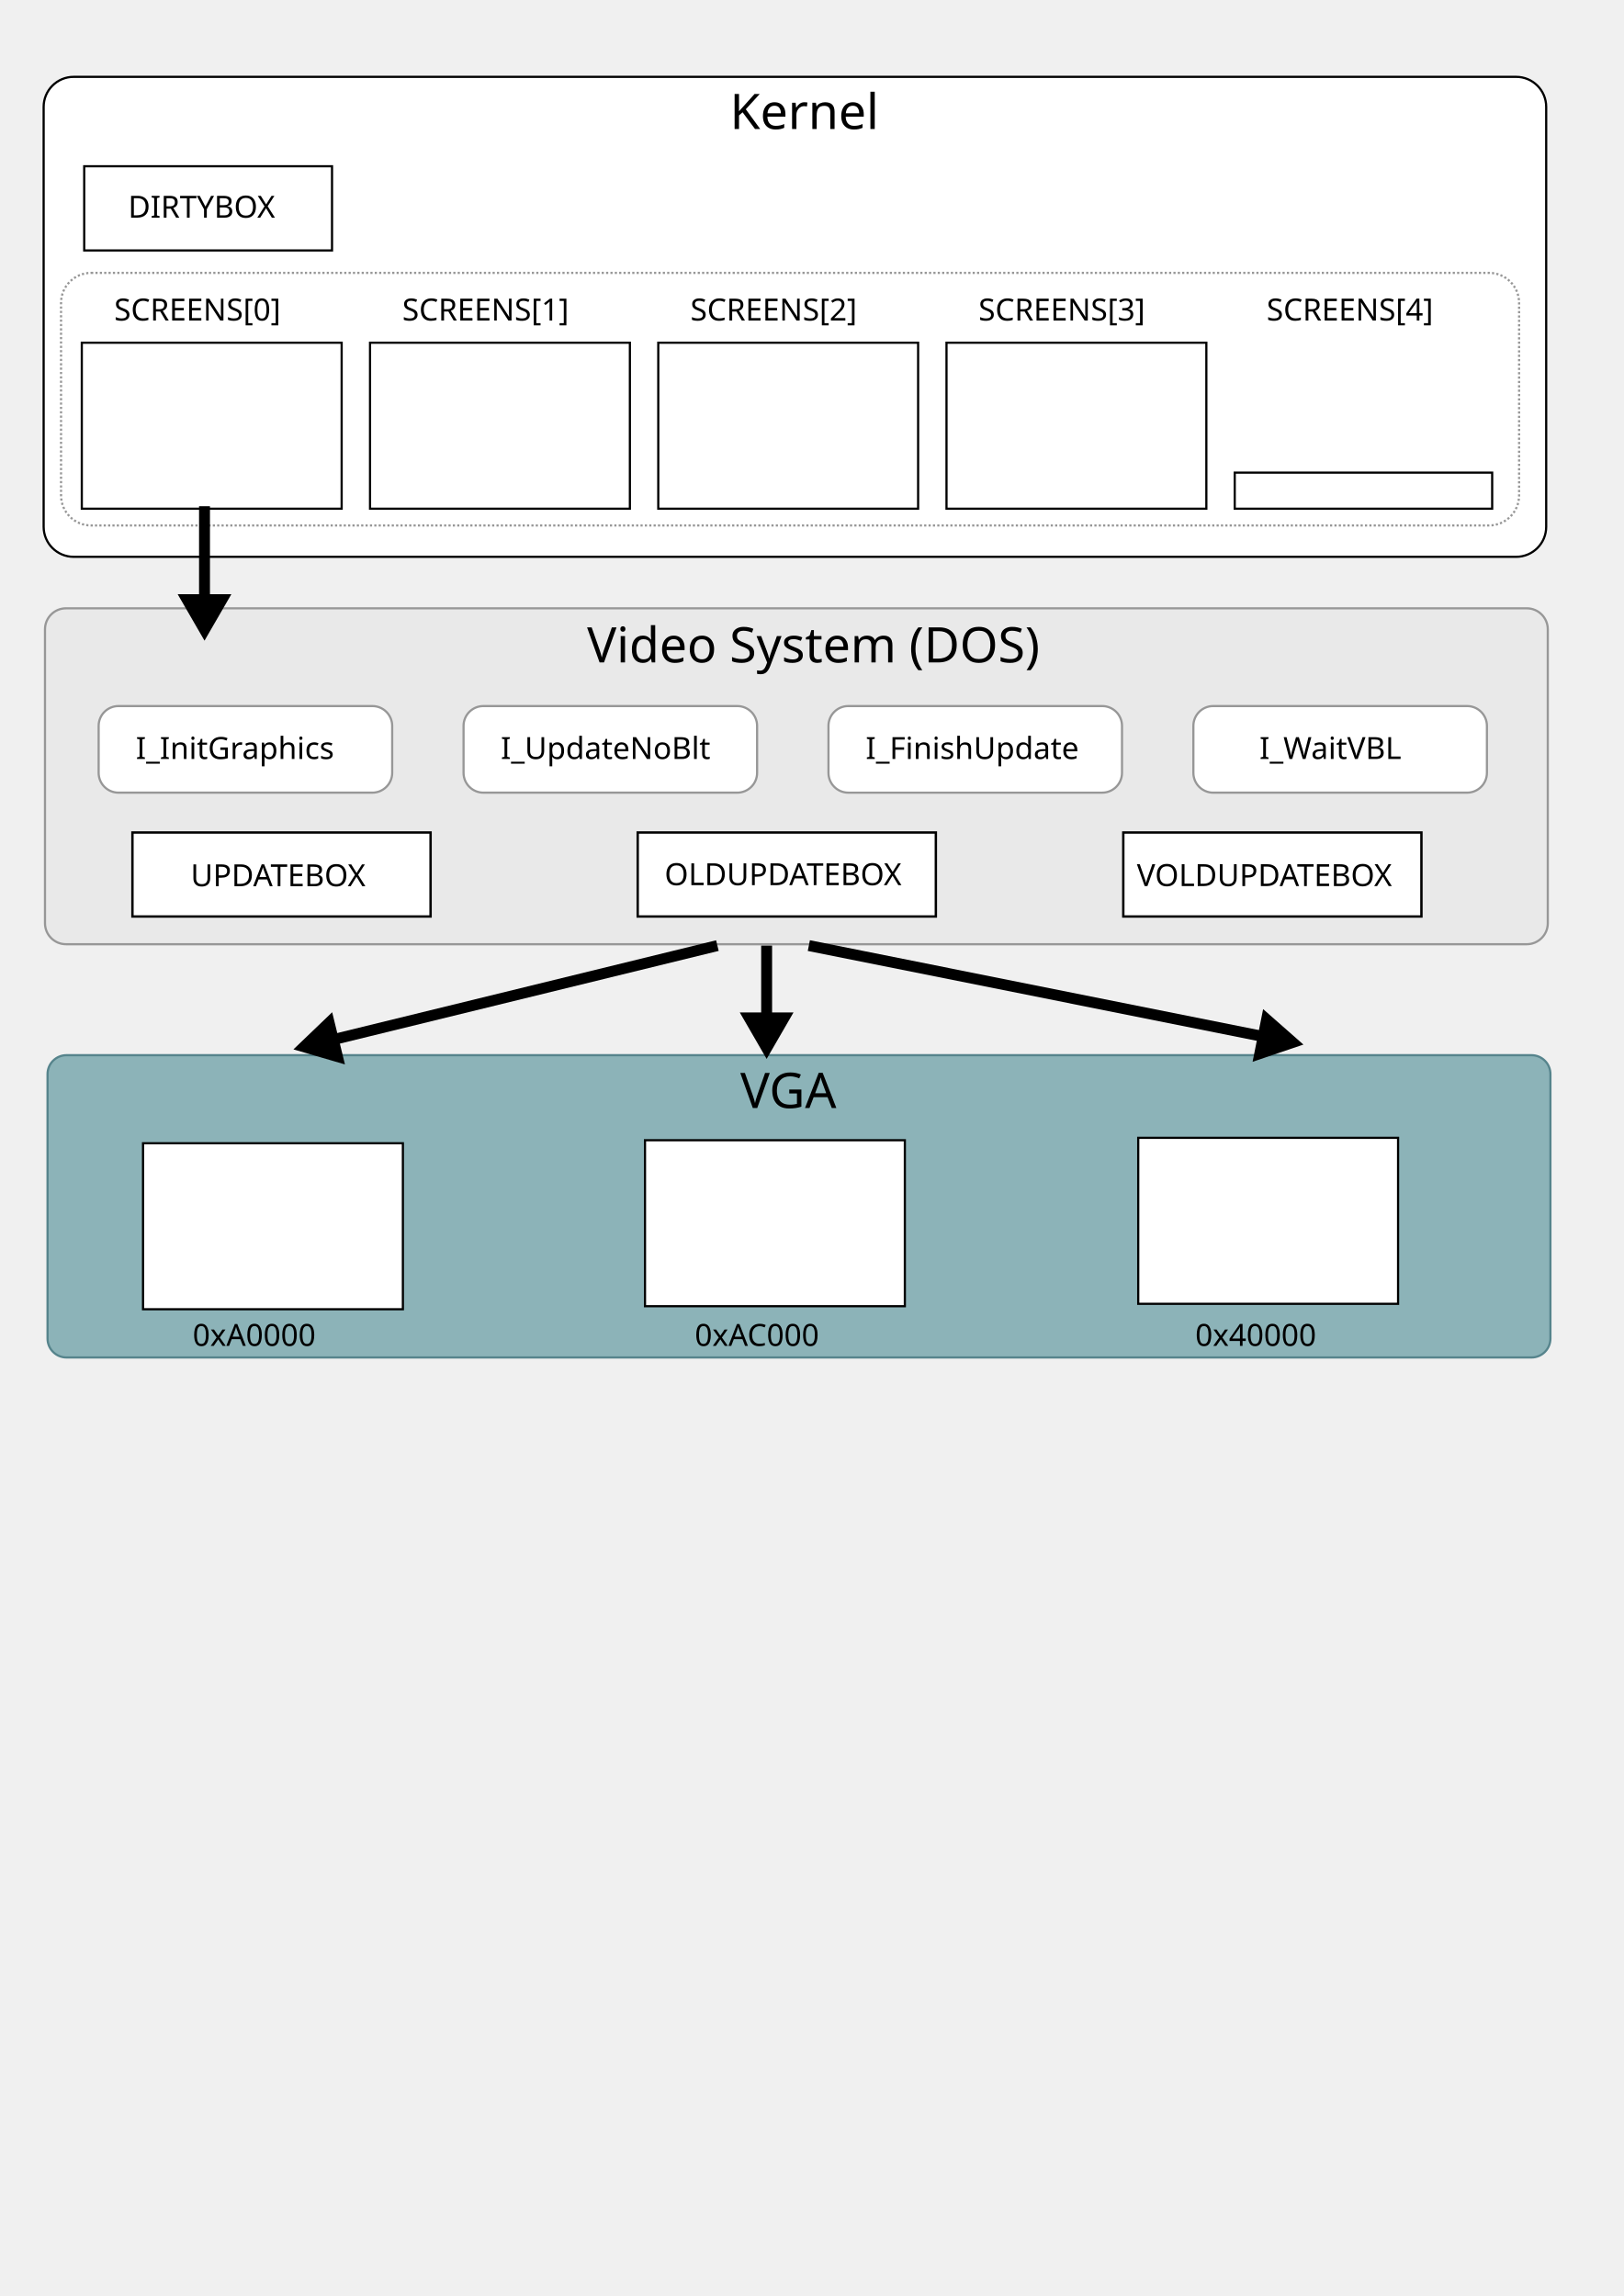
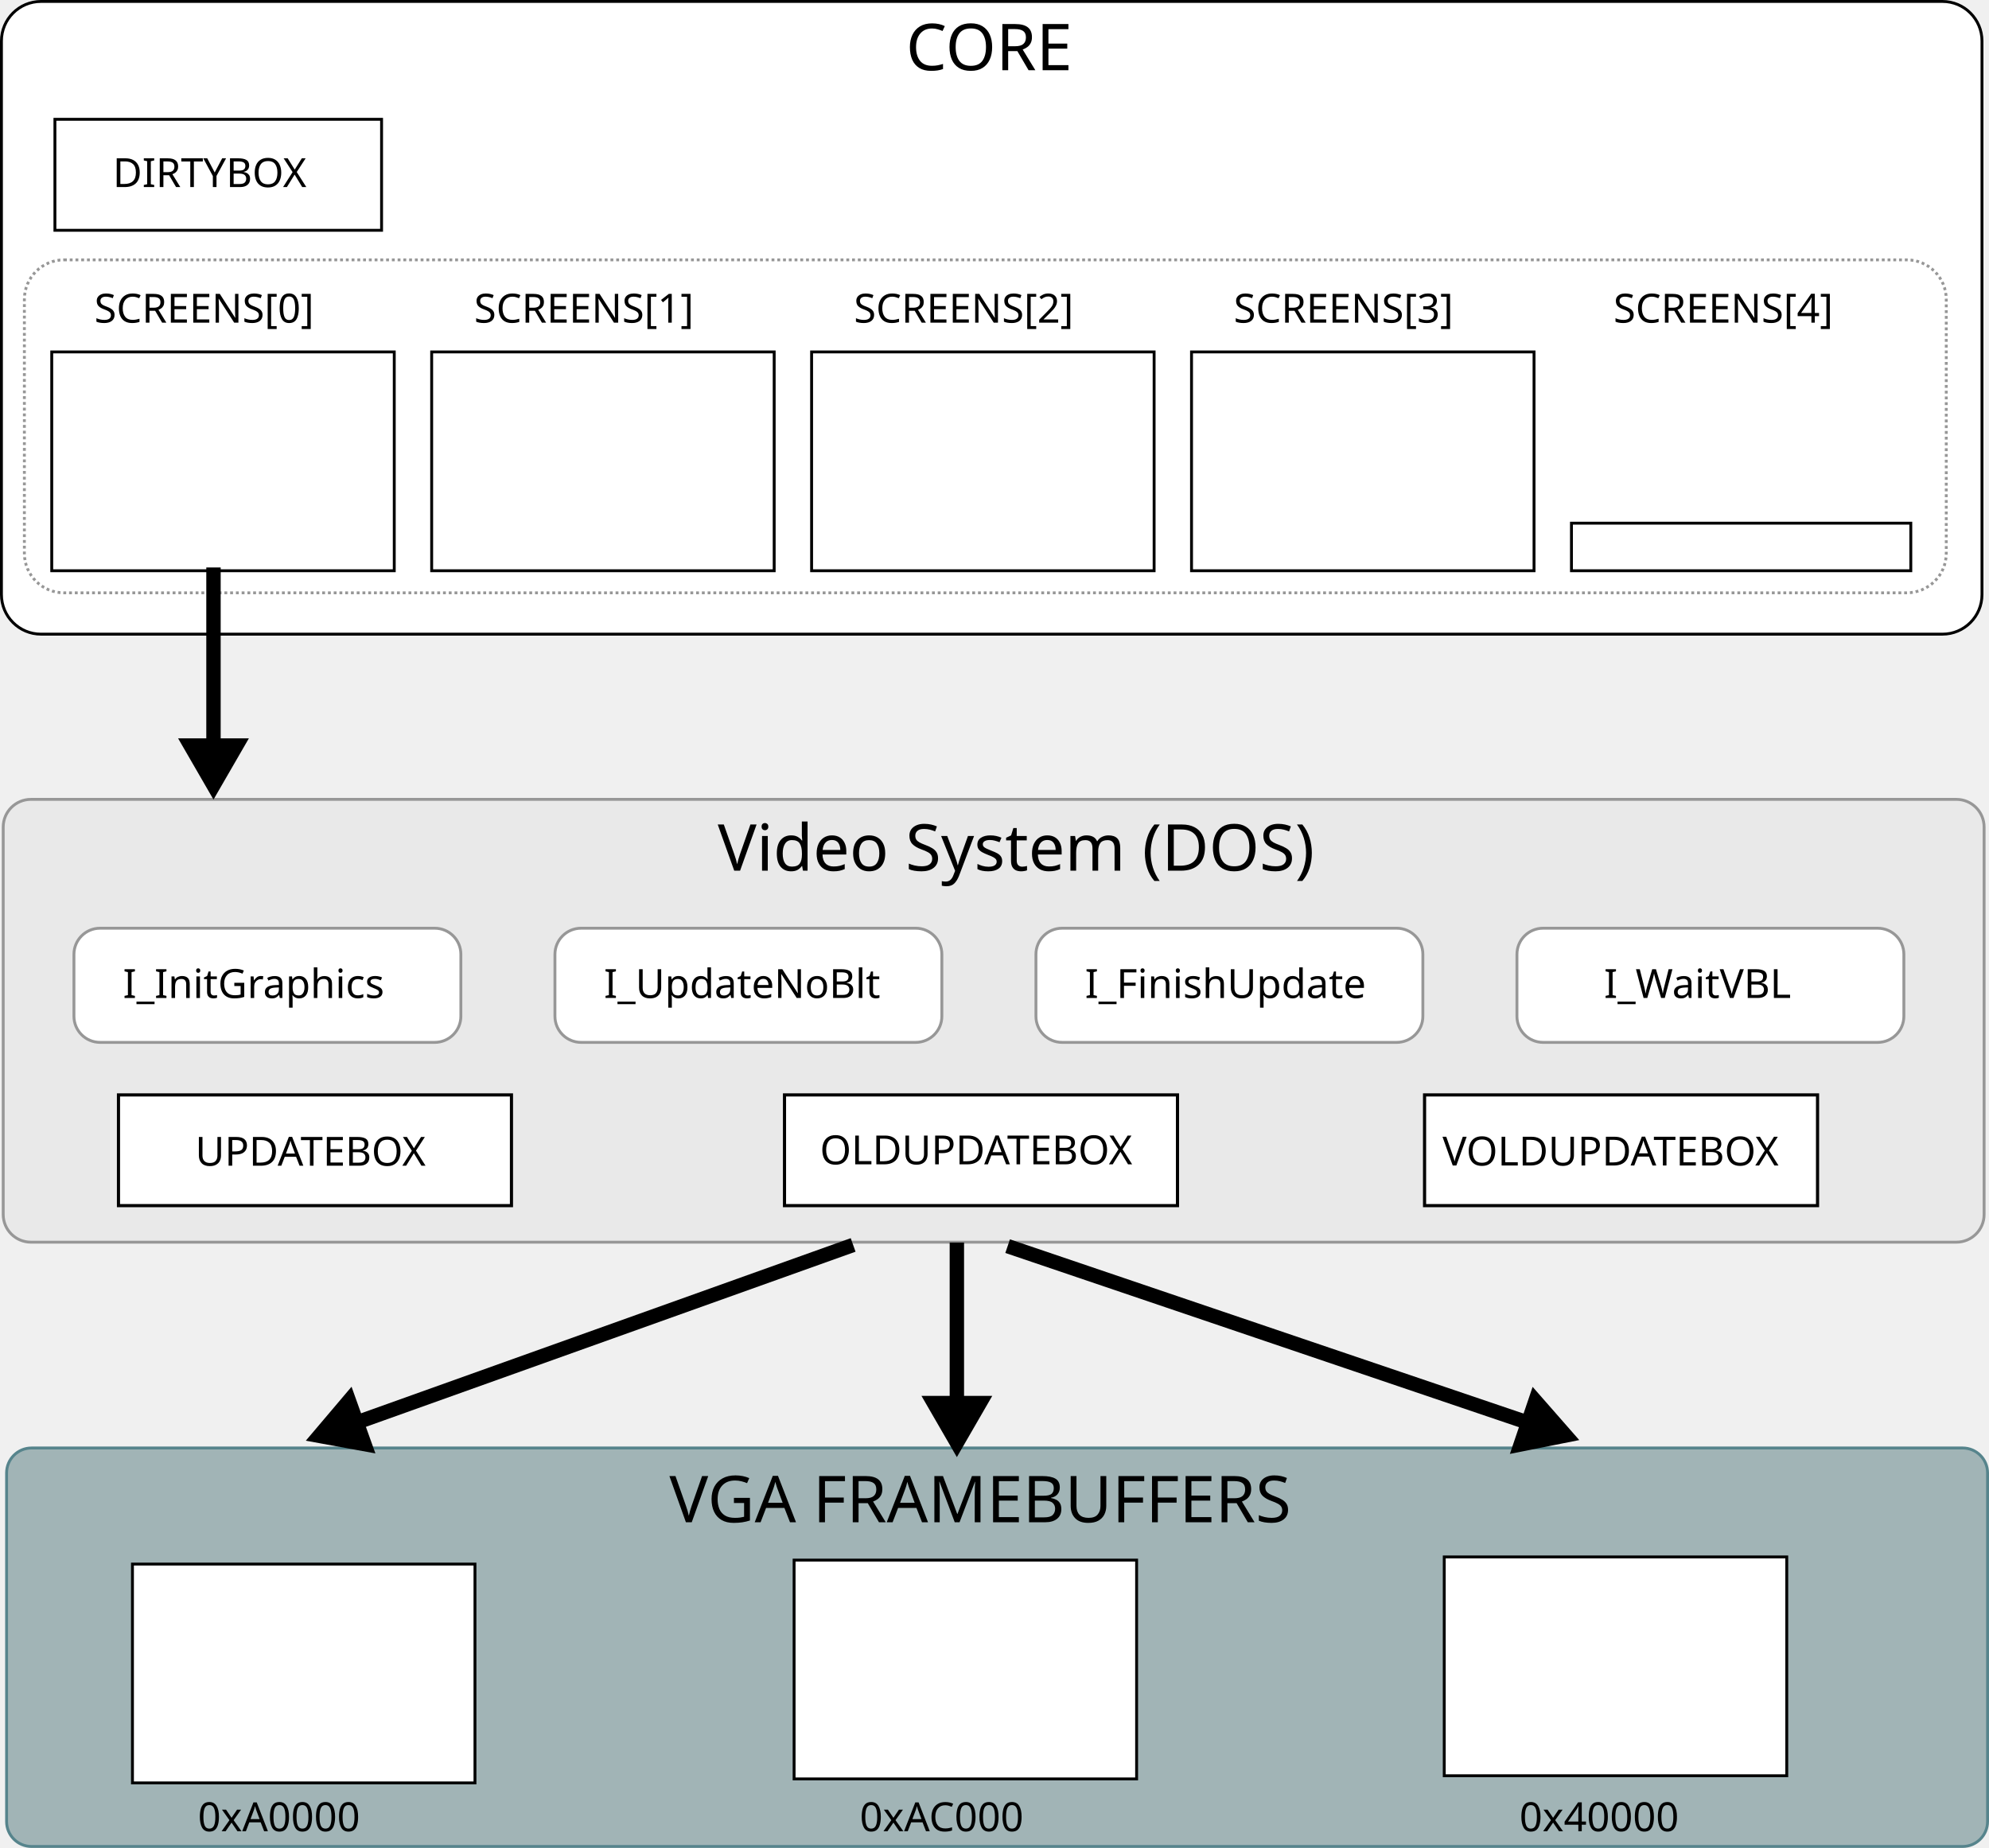
- <svg xmlns="http://www.w3.org/2000/svg" width="210mm" height="297mm" viewBox="0 0 744.094 1052.362" id="svg2" version="1.1">
+ <svg xmlns="http://www.w3.org/2000/svg" width="195.159mm" height="181.333mm" viewBox="0 0 691.508 642.519" id="svg2" version="1.1">
  <defs id="defs4">
-     <marker orient="auto" refY="0.0" refX="0.0" id="TriangleOutM" style="overflow:visible">
-       <path id="path4949" d="M 5.77,0.0 L -2.88,5.0 L -2.88,-5.0 L 5.77,0.0 z " style="fill-rule:evenodd;stroke:#000000;stroke-width:1pt;stroke-opacity:1;fill:#000000;fill-opacity:1" transform="scale(0.4)" />
+     <marker orient="auto" refY="0" refX="0" id="TriangleOutM" style="overflow:visible">
+       <path id="path4949" d="m 5.77,0 -8.65,5 0,-10 8.65,5 z" style="fill:#000000;fill-opacity:1;fill-rule:evenodd;stroke:#000000;stroke-width:1pt;stroke-opacity:1" transform="scale(0.4,0.4)" />
    </marker>
    <marker orient="auto" refY="0" refX="0" id="TriangleOutM-5" style="overflow:visible">
      <path id="path4949-4" d="m 5.77,0 -8.65,5 0,-10 8.65,5 z" style="fill:#000000;fill-opacity:1;fill-rule:evenodd;stroke:#000000;stroke-width:1pt;stroke-opacity:1" transform="scale(0.4,0.4)" />
    </marker>
    <marker orient="auto" refY="0" refX="0" id="TriangleOutM-5-0" style="overflow:visible">
      <path id="path4949-4-3" d="m 5.77,0 -8.65,5 0,-10 8.65,5 z" style="fill:#000000;fill-opacity:1;fill-rule:evenodd;stroke:#000000;stroke-width:1pt;stroke-opacity:1" transform="scale(0.4,0.4)" />
    </marker>
    <marker orient="auto" refY="0" refX="0" id="TriangleOutM-5-7" style="overflow:visible">
      <path id="path4949-4-39" d="m 5.77,0 -8.65,5 0,-10 8.65,5 z" style="fill:#000000;fill-opacity:1;fill-rule:evenodd;stroke:#000000;stroke-width:1pt;stroke-opacity:1" transform="scale(0.4,0.4)" />
    </marker>
  </defs>
-   <g id="layer1">
+   <g id="layer1" transform="translate(-19.5,-34.71935)">
    <rect style="fill:#ffffff;fill-opacity:1;stroke:#000000;stroke-width:1;stroke-linecap:butt;stroke-miterlimit:4;stroke-dasharray:none;stroke-dashoffset:0;stroke-opacity:1" id="rect4136" width="688.571" height="220" x="20" y="35.219" ry="13.763" />
    <text xml:space="preserve" style="font-style:normal;font-weight:normal;font-size:22.5px;line-height:125%;font-family:Sans;letter-spacing:0px;word-spacing:0px;fill:#000000;fill-opacity:1;stroke:none;stroke-width:1px;stroke-linecap:butt;stroke-linejoin:miter;stroke-opacity:1" x="334.464" y="59.139" id="text4138">
-       <tspan id="tspan4140" x="334.464" y="59.139">Kernel</tspan>
+       <tspan id="tspan4140" x="334.464" y="59.139">CORE</tspan>
    </text>
    <rect style="fill:#ffffff;fill-opacity:1;stroke:#979797;stroke-width:1;stroke-linecap:butt;stroke-miterlimit:4;stroke-dasharray:1, 1;stroke-dashoffset:0;stroke-opacity:1" id="rect4794" width="668.178" height="115.773" x="27.975" y="125.073" ry="13.763" />
    <rect style="fill:#ffffff;fill-opacity:1;stroke:#000000;stroke-width:1;stroke-linecap:butt;stroke-miterlimit:4;stroke-dasharray:none;stroke-dashoffset:0;stroke-opacity:1" id="rect4165" width="119.081" height="76.08" x="37.489" y="157.085" ry="0" />
    <rect style="fill:#ffffff;fill-opacity:1;stroke:#000000;stroke-width:1;stroke-linecap:butt;stroke-miterlimit:4;stroke-dasharray:none;stroke-dashoffset:0;stroke-opacity:1" id="rect4165-7" width="119.081" height="76.08" x="301.665" y="157.085" ry="0" />
    <rect style="fill:#ffffff;fill-opacity:1;stroke:#000000;stroke-width:1;stroke-linecap:butt;stroke-miterlimit:4;stroke-dasharray:none;stroke-dashoffset:0;stroke-opacity:1" id="rect4165-8" width="119.081" height="76.08" x="169.577" y="157.085" ry="0" />
    <rect style="fill:#ffffff;fill-opacity:1;stroke:#000000;stroke-width:1;stroke-linecap:butt;stroke-miterlimit:4;stroke-dasharray:none;stroke-dashoffset:0;stroke-opacity:1" id="rect4165-73" width="119.081" height="76.08" x="433.753" y="157.085" ry="0" />
    <rect style="fill:#ffffff;fill-opacity:1;stroke:#000000;stroke-width:1;stroke-linecap:butt;stroke-miterlimit:4;stroke-dasharray:none;stroke-dashoffset:0;stroke-opacity:1" id="rect4165-73-4" width="117.979" height="16.539" x="565.841" y="216.626" ry="0" />
    <g id="g4596">
      <rect y="76.2" x="38.591" height="38.591" width="113.568" id="rect4224" style="fill:#ffffff;fill-opacity:1;stroke:#000000;stroke-width:1;stroke-linecap:butt;stroke-miterlimit:4;stroke-dasharray:none;stroke-dashoffset:0;stroke-opacity:1" />
      <text id="text4226" y="99.765" x="58.72" style="font-style:normal;font-weight:normal;font-size:14px;line-height:125%;font-family:Sans;letter-spacing:0px;word-spacing:0px;fill:#000000;fill-opacity:1;stroke:none;stroke-width:1px;stroke-linecap:butt;stroke-linejoin:miter;stroke-opacity:1" xml:space="preserve">
        <tspan y="99.765" x="58.72" id="tspan4228">DIRTYBOX</tspan>
      </text>
    </g>
    <g id="g4782" transform="translate(-2.205207,-81.59265)">
      <text id="text4226-9-5" y="228.497" x="582.65" style="font-style:normal;font-weight:normal;font-size:14px;line-height:125%;font-family:Sans;letter-spacing:0px;word-spacing:0px;fill:#000000;fill-opacity:1;stroke:none;stroke-width:1px;stroke-linecap:butt;stroke-linejoin:miter;stroke-opacity:1" xml:space="preserve">
        <tspan y="228.497" x="582.65" id="tspan4228-9-0">SCREENS[4]</tspan>
      </text>
      <text id="text4226-9-5-1" y="228.497" x="54.503" style="font-style:normal;font-weight:normal;font-size:14px;line-height:125%;font-family:Sans;letter-spacing:0px;word-spacing:0px;fill:#000000;fill-opacity:1;stroke:none;stroke-width:1px;stroke-linecap:butt;stroke-linejoin:miter;stroke-opacity:1" xml:space="preserve">
        <tspan y="228.497" x="54.503" id="tspan4228-9-0-7">SCREENS[0]</tspan>
      </text>
      <text id="text4226-9-5-4" y="228.497" x="186.539" style="font-style:normal;font-weight:normal;font-size:14px;line-height:125%;font-family:Sans;letter-spacing:0px;word-spacing:0px;fill:#000000;fill-opacity:1;stroke:none;stroke-width:1px;stroke-linecap:butt;stroke-linejoin:miter;stroke-opacity:1" xml:space="preserve">
        <tspan y="228.497" x="186.539" id="tspan4228-9-0-0">SCREENS[1]</tspan>
      </text>
      <text id="text4226-9-5-3" y="228.497" x="318.576" style="font-style:normal;font-weight:normal;font-size:14px;line-height:125%;font-family:Sans;letter-spacing:0px;word-spacing:0px;fill:#000000;fill-opacity:1;stroke:none;stroke-width:1px;stroke-linecap:butt;stroke-linejoin:miter;stroke-opacity:1" xml:space="preserve">
        <tspan y="228.497" x="318.576" id="tspan4228-9-0-1">SCREENS[2]</tspan>
      </text>
      <text id="text4226-9-5-5" y="228.497" x="450.613" style="font-style:normal;font-weight:normal;font-size:14px;line-height:125%;font-family:Sans;letter-spacing:0px;word-spacing:0px;fill:#000000;fill-opacity:1;stroke:none;stroke-width:1px;stroke-linecap:butt;stroke-linejoin:miter;stroke-opacity:1" xml:space="preserve">
        <tspan y="228.497" x="450.613" id="tspan4228-9-0-06">SCREENS[3]</tspan>
      </text>
    </g>
-     <rect style="fill:#e9e9e9;fill-opacity:1;stroke:#979797;stroke-width:1;stroke-linecap:butt;stroke-miterlimit:4;stroke-dasharray:none;stroke-dashoffset:0;stroke-opacity:1" id="rect4136-6" width="688.69" height="153.962" x="20.617" y="278.817" ry="9.632" />
-     <text xml:space="preserve" style="font-style:normal;font-weight:normal;font-size:22.5px;line-height:125%;font-family:Sans;letter-spacing:0px;word-spacing:0px;fill:#000000;fill-opacity:1;stroke:none;stroke-width:1px;stroke-linecap:butt;stroke-linejoin:miter;stroke-opacity:1" x="269.035" y="303.618" id="text4347">
-       <tspan id="tspan4349" x="269.035" y="303.618">Video System (DOS)</tspan>
+     <rect style="fill:#e9e9e9;fill-opacity:1;stroke:#979797;stroke-width:1;stroke-linecap:butt;stroke-miterlimit:4;stroke-dasharray:none;stroke-dashoffset:0;stroke-opacity:1" id="rect4136-6" width="688.69" height="153.962" x="20.617" y="312.661" ry="9.632" />
+     <text xml:space="preserve" style="font-style:normal;font-weight:normal;font-size:22.5px;line-height:125%;font-family:Sans;letter-spacing:0px;word-spacing:0px;fill:#000000;fill-opacity:1;stroke:none;stroke-width:1px;stroke-linecap:butt;stroke-linejoin:miter;stroke-opacity:1" x="269.035" y="337.461" id="text4347">
+       <tspan id="tspan4349" x="269.035" y="337.461">Video System (DOS)</tspan>
    </text>
-     <g id="g4492" transform="translate(-86.00306,42)">
+     <g id="g4492" transform="translate(-86.00306,75.84319)">
      <rect y="339.577" x="146.694" height="38.496" width="136.627" id="rect4224-5-16" style="fill:#ffffff;fill-opacity:1;stroke:#000000;stroke-width:1.095;stroke-linecap:butt;stroke-miterlimit:4;stroke-dasharray:none;stroke-dashoffset:0;stroke-opacity:1" />
      <text id="text4226-2" y="364.197" x="173.378" style="font-style:normal;font-weight:normal;font-size:14px;line-height:125%;font-family:Sans;letter-spacing:0px;word-spacing:0px;fill:#000000;fill-opacity:1;stroke:none;stroke-width:1px;stroke-linecap:butt;stroke-linejoin:miter;stroke-opacity:1" xml:space="preserve">
        <tspan y="364.197" x="173.378" id="tspan4228-60">UPDATEBOX</tspan>
      </text>
    </g>
-     <g id="g4486" transform="translate(5.519119,36.487)">
+     <g id="g4486" transform="translate(5.519119,70.33019)">
      <rect y="345.09" x="286.725" height="38.496" width="136.627" id="rect4224-5-1" style="fill:#ffffff;fill-opacity:1;stroke:#000000;stroke-width:1.095;stroke-linecap:butt;stroke-miterlimit:4;stroke-dasharray:none;stroke-dashoffset:0;stroke-opacity:1" />
      <g id="g4482">
        <text xml:space="preserve" style="font-style:normal;font-weight:normal;font-size:14px;line-height:125%;font-family:Sans;letter-spacing:0px;word-spacing:0px;fill:#000000;fill-opacity:1;stroke:none;stroke-width:1px;stroke-linecap:butt;stroke-linejoin:miter;stroke-opacity:1" x="299.023" y="369.229" id="text4226-2-9">
          <tspan id="tspan4228-60-8" x="299.023" y="369.229">OLDUPDATEBOX</tspan>
        </text>
      </g>
    </g>
-     <g id="g4477" transform="translate(80.97698,39.79483)">
+     <g id="g4477" transform="translate(80.97698,73.63802)">
      <rect y="341.782" x="433.794" height="38.496" width="136.627" id="rect4224-5" style="fill:#ffffff;fill-opacity:1;stroke:#000000;stroke-width:1.095;stroke-linecap:butt;stroke-miterlimit:4;stroke-dasharray:none;stroke-dashoffset:0;stroke-opacity:1" />
      <text id="text4226-2-8" y="366.331" x="440.027" style="font-style:normal;font-weight:normal;font-size:14px;line-height:125%;font-family:Sans;letter-spacing:0px;word-spacing:0px;fill:#000000;fill-opacity:1;stroke:none;stroke-width:1px;stroke-linecap:butt;stroke-linejoin:miter;stroke-opacity:1" xml:space="preserve">
        <tspan y="366.331" x="440.027" id="tspan4228-60-0">VOLDUPDATEBOX</tspan>
      </text>
    </g>
-     <rect style="fill:#8cb3b8;fill-opacity:1;stroke:#56848c;stroke-width:1;stroke-linecap:butt;stroke-miterlimit:4;stroke-dasharray:none;stroke-dashoffset:0;stroke-opacity:1" id="rect4136-6-2" width="688.718" height="138.554" x="21.79" y="483.637" ry="8.668" />
-     <text xml:space="preserve" style="font-style:normal;font-weight:normal;font-size:22.5px;line-height:125%;font-family:Sans;letter-spacing:0px;word-spacing:0px;fill:#000000;fill-opacity:1;stroke:none;stroke-width:1px;stroke-linecap:butt;stroke-linejoin:miter;stroke-opacity:1" x="339.256" y="507.852" id="text4347-5">
-       <tspan id="tspan4349-5" x="339.256" y="507.852">VGA</tspan>
+     <rect style="fill:#a1b4b6;fill-opacity:1;stroke:#56848c;stroke-width:1;stroke-linecap:butt;stroke-miterlimit:4;stroke-dasharray:none;stroke-dashoffset:0;stroke-opacity:1" id="rect4136-6-2" width="688.718" height="138.554" x="21.79" y="538.185" ry="8.668" />
+     <text xml:space="preserve" style="font-style:normal;font-weight:normal;font-size:22.5px;line-height:125%;font-family:Sans;letter-spacing:0px;word-spacing:0px;fill:#000000;fill-opacity:1;stroke:none;stroke-width:1px;stroke-linecap:butt;stroke-linejoin:miter;stroke-opacity:1" x="252.231" y="564.011" id="text4347-5">
+       <tspan id="tspan4349-5" x="252.231" y="564.011">VGA FRAMEBUFFERS</tspan>
    </text>
-     <rect style="fill:#ffffff;fill-opacity:1;stroke:#000000;stroke-width:1;stroke-linecap:butt;stroke-miterlimit:4;stroke-dasharray:none;stroke-dashoffset:0;stroke-opacity:1" id="rect4165-8-2" width="119.081" height="76.08" x="65.549" y="524.005" ry="0" />
-     <rect style="fill:#ffffff;fill-opacity:1;stroke:#000000;stroke-width:1;stroke-linecap:butt;stroke-miterlimit:4;stroke-dasharray:none;stroke-dashoffset:0;stroke-opacity:1" id="rect4165-8-2-8" width="119.081" height="76.08" x="295.582" y="522.62" ry="0" />
-     <rect style="fill:#ffffff;fill-opacity:1;stroke:#000000;stroke-width:1;stroke-linecap:butt;stroke-miterlimit:4;stroke-dasharray:none;stroke-dashoffset:0;stroke-opacity:1" id="rect4165-8-2-2" width="119.081" height="76.08" x="521.616" y="521.518" ry="0" />
-     <text xml:space="preserve" style="font-style:normal;font-weight:normal;font-size:14px;line-height:125%;font-family:Sans;letter-spacing:0px;word-spacing:0px;fill:#000000;fill-opacity:1;stroke:none;stroke-width:1px;stroke-linecap:butt;stroke-linejoin:miter;stroke-opacity:1" x="88.293" y="616.893" id="text4566">
-       <tspan id="tspan4568" x="88.293" y="616.893">0xA0000</tspan>
+     <rect style="fill:#ffffff;fill-opacity:1;stroke:#000000;stroke-width:1;stroke-linecap:butt;stroke-miterlimit:4;stroke-dasharray:none;stroke-dashoffset:0;stroke-opacity:1" id="rect4165-8-2" width="119.081" height="76.08" x="65.549" y="578.552" ry="0" />
+     <rect style="fill:#ffffff;fill-opacity:1;stroke:#000000;stroke-width:1;stroke-linecap:butt;stroke-miterlimit:4;stroke-dasharray:none;stroke-dashoffset:0;stroke-opacity:1" id="rect4165-8-2-8" width="119.081" height="76.08" x="295.582" y="577.168" ry="0" />
+     <rect style="fill:#ffffff;fill-opacity:1;stroke:#000000;stroke-width:1;stroke-linecap:butt;stroke-miterlimit:4;stroke-dasharray:none;stroke-dashoffset:0;stroke-opacity:1" id="rect4165-8-2-2" width="119.081" height="76.08" x="521.616" y="576.065" ry="0" />
+     <text xml:space="preserve" style="font-style:normal;font-weight:normal;font-size:14px;line-height:125%;font-family:Sans;letter-spacing:0px;word-spacing:0px;fill:#000000;fill-opacity:1;stroke:none;stroke-width:1px;stroke-linecap:butt;stroke-linejoin:miter;stroke-opacity:1" x="88.293" y="671.44" id="text4566">
+       <tspan id="tspan4568" x="88.293" y="671.44">0xA0000</tspan>
    </text>
-     <text xml:space="preserve" style="font-style:normal;font-weight:normal;font-size:14px;line-height:125%;font-family:Sans;letter-spacing:0px;word-spacing:0px;fill:#000000;fill-opacity:1;stroke:none;stroke-width:1px;stroke-linecap:butt;stroke-linejoin:miter;stroke-opacity:1" x="318.404" y="616.893" id="text4566-9">
-       <tspan id="tspan4568-3" x="318.404" y="616.893">0xAC000</tspan>
+     <text xml:space="preserve" style="font-style:normal;font-weight:normal;font-size:14px;line-height:125%;font-family:Sans;letter-spacing:0px;word-spacing:0px;fill:#000000;fill-opacity:1;stroke:none;stroke-width:1px;stroke-linecap:butt;stroke-linejoin:miter;stroke-opacity:1" x="318.404" y="671.44" id="text4566-9">
+       <tspan id="tspan4568-3" x="318.404" y="671.44">0xAC000</tspan>
    </text>
-     <text xml:space="preserve" style="font-style:normal;font-weight:normal;font-size:14px;line-height:125%;font-family:Sans;letter-spacing:0px;word-spacing:0px;fill:#000000;fill-opacity:1;stroke:none;stroke-width:1px;stroke-linecap:butt;stroke-linejoin:miter;stroke-opacity:1" x="547.745" y="616.893" id="text4566-8">
-       <tspan id="tspan4568-9" x="547.745" y="616.893">0x40000</tspan>
+     <text xml:space="preserve" style="font-style:normal;font-weight:normal;font-size:14px;line-height:125%;font-family:Sans;letter-spacing:0px;word-spacing:0px;fill:#000000;fill-opacity:1;stroke:none;stroke-width:1px;stroke-linecap:butt;stroke-linejoin:miter;stroke-opacity:1" x="547.745" y="671.44" id="text4566-8">
+       <tspan id="tspan4568-9" x="547.745" y="671.44">0x40000</tspan>
    </text>
-     <g id="g4701" transform="translate(0,12.82082)">
+     <g id="g4701" transform="translate(0,46.66401)">
      <rect ry="9.082" y="310.797" x="45.207" height="39.694" width="134.518" id="rect4639" style="fill:#ffffff;fill-opacity:1;stroke:#979797;stroke-width:1;stroke-linecap:butt;stroke-miterlimit:4;stroke-dasharray:none;stroke-dashoffset:0;stroke-opacity:1" />
      <text id="text4641" y="335.054" x="62.233" style="font-style:normal;font-weight:normal;font-size:14px;line-height:125%;font-family:Sans;letter-spacing:0px;word-spacing:0px;fill:#000000;fill-opacity:1;stroke:none;stroke-width:1px;stroke-linecap:butt;stroke-linejoin:miter;stroke-opacity:1" xml:space="preserve">
        <tspan y="335.054" x="62.233" id="tspan4643">I_InitGraphics</tspan>
      </text>
    </g>
-     <g id="g4696" transform="translate(-0.3675232,13.30779)">
+     <g id="g4696" transform="translate(-0.3675232,47.15098)">
      <rect ry="9.082" y="310.31" x="212.802" height="39.694" width="134.518" id="rect4639-7" style="fill:#ffffff;fill-opacity:1;stroke:#979797;stroke-width:1;stroke-linecap:butt;stroke-miterlimit:4;stroke-dasharray:none;stroke-dashoffset:0;stroke-opacity:1" />
      <text id="text4641-0" y="334.567" x="229.828" style="font-style:normal;font-weight:normal;font-size:14px;line-height:125%;font-family:Sans;letter-spacing:0px;word-spacing:0px;fill:#000000;fill-opacity:1;stroke:none;stroke-width:1px;stroke-linecap:butt;stroke-linejoin:miter;stroke-opacity:1" xml:space="preserve">
        <tspan y="334.567" x="229.828" id="tspan4643-0">I_UpdateNoBlt</tspan>
      </text>
    </g>
-     <g id="g4691" transform="translate(2.572723,14.41039)">
+     <g id="g4691" transform="translate(2.572723,48.25358)">
      <rect ry="9.082" y="309.208" x="377.09" height="39.694" width="134.518" id="rect4639-2" style="fill:#ffffff;fill-opacity:1;stroke:#979797;stroke-width:1;stroke-linecap:butt;stroke-miterlimit:4;stroke-dasharray:none;stroke-dashoffset:0;stroke-opacity:1" />
      <text id="text4641-8" y="333.465" x="394.116" style="font-style:normal;font-weight:normal;font-size:14px;line-height:125%;font-family:Sans;letter-spacing:0px;word-spacing:0px;fill:#000000;fill-opacity:1;stroke:none;stroke-width:1px;stroke-linecap:butt;stroke-linejoin:miter;stroke-opacity:1" xml:space="preserve">
        <tspan y="333.465" x="394.116" id="tspan4643-7">I_FinishUpdate</tspan>
      </text>
    </g>
-     <g id="g4686" transform="translate(-6.1035156e-5,15.51302)">
+     <g id="g4686" transform="translate(-6.1035156e-5,49.35621)">
      <rect ry="9.082" y="308.105" x="546.891" height="39.694" width="134.518" id="rect4639-9" style="fill:#ffffff;fill-opacity:1;stroke:#979797;stroke-width:1;stroke-linecap:butt;stroke-miterlimit:4;stroke-dasharray:none;stroke-dashoffset:0;stroke-opacity:1" />
      <text id="text4641-5" y="332.362" x="577.149" style="font-style:normal;font-weight:normal;font-size:14px;line-height:125%;font-family:Sans;letter-spacing:0px;word-spacing:0px;fill:#000000;fill-opacity:1;stroke:none;stroke-width:1px;stroke-linecap:butt;stroke-linejoin:miter;stroke-opacity:1" xml:space="preserve">
        <tspan y="332.362" x="577.149" id="tspan4643-6">I_WaitVBL</tspan>
      </text>
    </g>
-     <path style="fill:none;fill-rule:evenodd;stroke:#000000;stroke-width:5;stroke-linecap:butt;stroke-linejoin:miter;stroke-opacity:1;marker-end:url(#TriangleOutM);stroke-miterlimit:4;stroke-dasharray:none" d="m 93.721,232.025 0,47.412" id="path4798" />
-     <path style="fill:none;fill-rule:evenodd;stroke:#000000;stroke-width:5;stroke-linecap:butt;stroke-linejoin:miter;stroke-miterlimit:4;stroke-dasharray:none;stroke-opacity:1;marker-end:url(#TriangleOutM-5)" d="m 351.325,433.41 0,37.742" id="path4798-3" />
-     <path style="fill:none;fill-rule:evenodd;stroke:#000000;stroke-width:5;stroke-linecap:butt;stroke-linejoin:miter;stroke-miterlimit:4;stroke-dasharray:none;stroke-opacity:1;marker-end:url(#TriangleOutM-5-0)" d="m 370.664,433.41 212.729,42.577" id="path4798-3-7" />
-     <path style="fill:none;fill-rule:evenodd;stroke:#000000;stroke-width:5;stroke-linecap:butt;stroke-linejoin:miter;stroke-miterlimit:4;stroke-dasharray:none;stroke-opacity:1;marker-end:url(#TriangleOutM-5-7)" d="M 328.762,433.41 148.265,477.599" id="path4798-3-8" />
+     <path style="fill:none;fill-rule:evenodd;stroke:#000000;stroke-width:5;stroke-linecap:butt;stroke-linejoin:miter;stroke-miterlimit:4;stroke-dasharray:none;stroke-opacity:1;marker-end:url(#TriangleOutM)" d="m 93.721,232.025 0,66.504" id="path4798" />
+     <path style="fill:none;fill-rule:evenodd;stroke:#000000;stroke-width:5;stroke-linecap:butt;stroke-linejoin:miter;stroke-miterlimit:4;stroke-dasharray:none;stroke-opacity:1;marker-end:url(#TriangleOutM-5)" d="m 352.168,466.74 0,60.415" id="path4798-3" />
+     <path style="fill:none;fill-rule:evenodd;stroke:#000000;stroke-width:5;stroke-linecap:butt;stroke-linejoin:miter;stroke-miterlimit:4;stroke-dasharray:none;stroke-opacity:1;marker-end:url(#TriangleOutM-5-0)" d="m 369.82,468.005 185.283,62.863" id="path4798-3-7" />
+     <path style="fill:none;fill-rule:evenodd;stroke:#000000;stroke-width:5;stroke-linecap:butt;stroke-linejoin:miter;stroke-miterlimit:4;stroke-dasharray:none;stroke-opacity:1;marker-end:url(#TriangleOutM-5-7)" d="M 316.106,467.583 139.189,530.865" id="path4798-3-8" />
  </g>
</svg>
